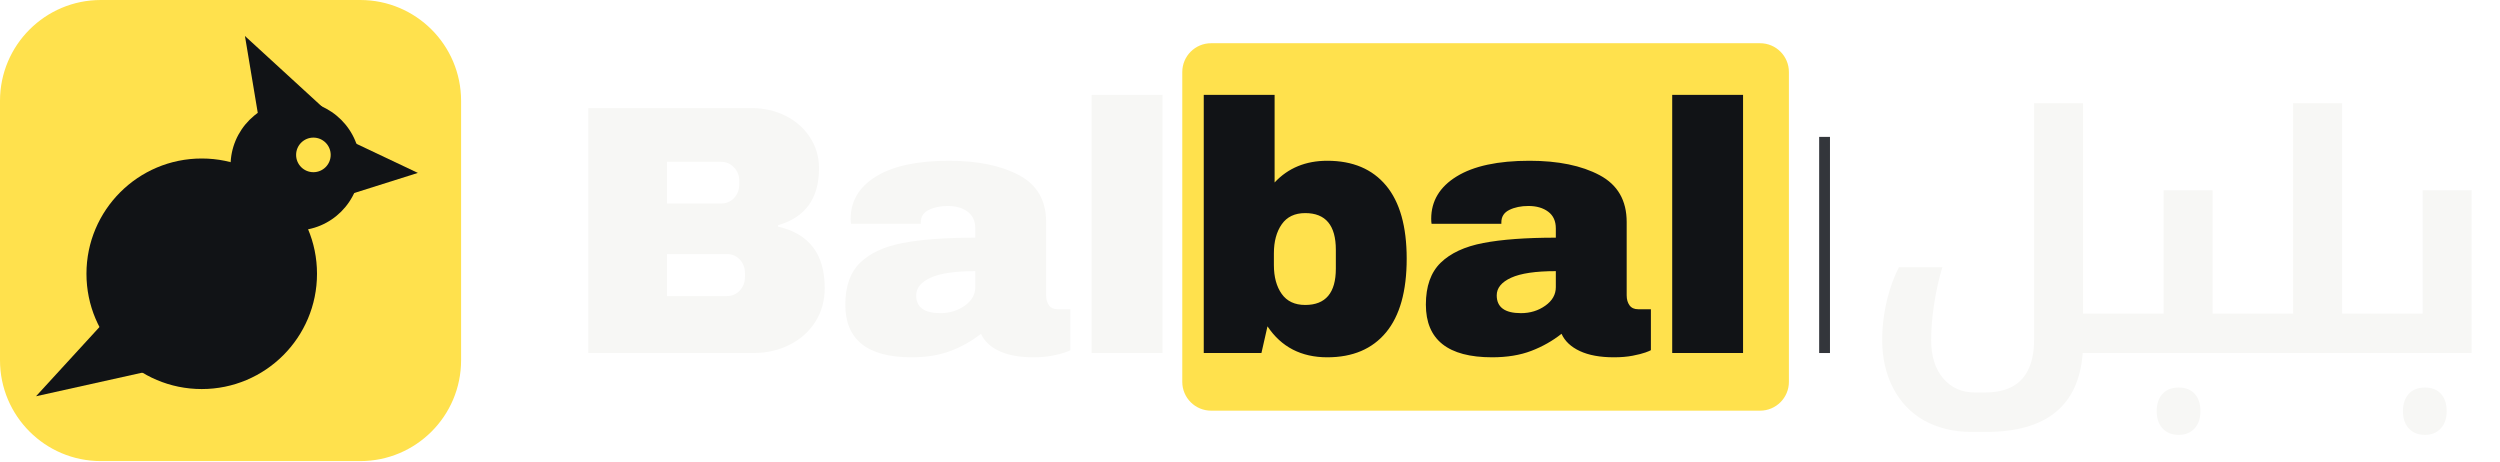
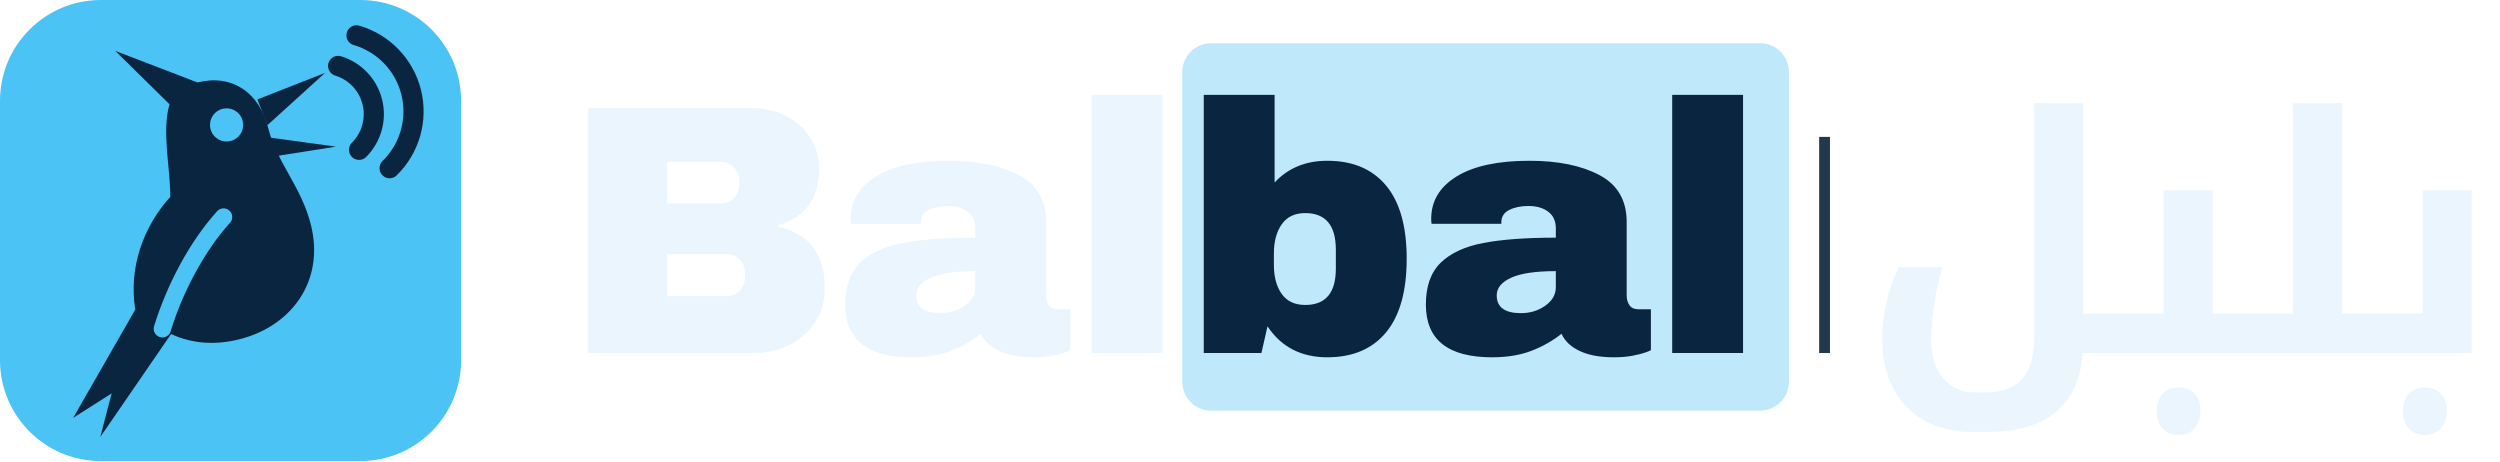
<svg xmlns="http://www.w3.org/2000/svg" viewBox="0 0 347 64" width="347" height="64" role="img" aria-label="Balbal بلبل">
-   <g transform="translate(0 0)">
-     <rect width="64" height="64" rx="14" fill="#FFE14D" />
-     <path d="M16 43 L5 55 L23 51 Z" fill="#111316" />
-     <path d="M36 17 L34 5 L46 16 Z" fill="#111316" />
-     <path d="M48.5 19.5 L58 24 L48.5 27 Z" fill="#111316" />
-     <circle cx="28" cy="38" r="16" fill="#111316" />
-     <circle cx="41" cy="23" r="9" fill="#111316" />
-     <circle cx="43.5" cy="21.5" r="2.4" fill="#FFE14D" />
+   <g>
+     <rect width="64" height="64" rx="14" fill="#4CC3F5" />
+     <path d="M23.524 14.471 16.01 7.068 27.406 11.441C32.258 10.232 36.015 12.902 37.225 17.753C38.434 22.605 41.828 25.881 43.158 31.218C45.094 38.98 40.482 45.283 33.204 47.098C29.808 47.944 26.656 47.7 23.746 46.364L13.914 60.667L15.495 54.605L10.157 57.997L18.776 42.965C17.81 37.023 19.996 31.325 23.637 27.325C23.639 23.202 22.43 18.35 23.524 14.471Z" fill="#0A2540" />
+     <path d="M35.724 13.799 45.112 10.119 37.128 17.365 35.724 13.799ZM37.563 19.112 46.634 20.354 37.707 21.756 37.563 19.112Z" fill="#0A2540" />
+     <path d="M31.032 30.119C27.392 34.118 24.235 40.058 22.534 45.636" fill="none" stroke="#4CC3F5" stroke-width="2.4" stroke-linecap="round" />
+     <circle cx="31.45" cy="17.34" r="2.3" fill="#4CC3F5" />
+     <path d="M46.932 9.15C49.281 9.868 51.082 11.766 51.677 14.15C52.271 16.534 51.572 19.056 49.835 20.793M49.481 4.907C53.236 6.003 56.126 9.01 57.072 12.805C58.018 16.6 56.878 20.612 54.077 23.342" fill="none" stroke="#0A2540" stroke-width="2.8" stroke-linecap="round" />
  </g>
-   <rect x="164.1" y="6.0" width="84.2" height="51.0" rx="4" fill="#FFE14D" />
-   <path d="M113.68 23.352Q113.68 29.628 107.997 31.259V31.456Q114.471 32.939 114.471 39.956Q114.471 42.625 113.161 44.676Q111.852 46.727 109.578 47.863Q107.305 49.0 104.587 49.0H81.657V15.0H104.291Q106.86 15.0 109.01 16.062Q111.16 17.125 112.42 19.052Q113.68 20.98 113.68 23.352ZM92.578 28.244H100.09Q101.177 28.244 101.894 27.478Q102.61 26.712 102.61 25.576V25.081Q102.61 23.994 101.869 23.228Q101.128 22.462 100.09 22.462H92.578ZM92.578 41.093H100.881Q101.968 41.093 102.685 40.327Q103.401 39.561 103.401 38.424V37.93Q103.401 36.794 102.685 36.028Q101.968 35.262 100.881 35.262H92.578ZM145.202 30.814V40.994Q145.202 41.834 145.598 42.378Q145.993 42.922 146.784 42.922H148.563V48.605Q148.415 48.703 147.797 48.926Q147.179 49.148 146.042 49.371Q144.906 49.593 143.423 49.593Q140.557 49.593 138.704 48.728Q136.851 47.863 136.159 46.331Q134.281 47.814 131.958 48.703Q129.635 49.593 126.522 49.593Q117.33 49.593 117.33 42.279Q117.33 38.474 119.381 36.472Q121.432 34.471 125.287 33.73Q129.141 32.988 135.368 32.988V31.703Q135.368 30.172 134.306 29.381Q133.243 28.59 131.563 28.59Q130.031 28.59 128.919 29.134Q127.807 29.677 127.807 30.863V31.061H118.121Q118.072 30.814 118.072 30.369Q118.072 26.663 121.605 24.488Q125.138 22.314 131.711 22.314Q137.691 22.314 141.447 24.315Q145.202 26.317 145.202 30.814ZM127.165 40.994Q127.165 43.465 130.525 43.465Q132.452 43.465 133.91 42.427Q135.368 41.39 135.368 39.858V37.634Q131.167 37.634 129.166 38.548Q127.165 39.462 127.165 40.994ZM151.521 49.0V13.172H161.355V49.0Z" fill="#F7F7F5" />
-   <path d="M184.229 22.314Q189.517 22.314 192.383 25.749Q195.249 29.183 195.249 35.904Q195.249 42.674 192.383 46.134Q189.517 49.593 184.229 49.593Q178.793 49.593 175.927 45.294L175.087 49.0H167.081V13.172H176.915V25.328Q179.732 22.314 184.229 22.314ZM176.816 35.163V36.794Q176.816 39.265 177.903 40.797Q178.991 42.328 181.165 42.328Q185.415 42.328 185.415 37.288V34.669Q185.415 29.578 181.165 29.578Q178.991 29.578 177.903 31.135Q176.816 32.692 176.816 35.163ZM225.783 30.814V40.994Q225.783 41.834 226.178 42.378Q226.574 42.922 227.365 42.922H229.144V48.605Q228.995 48.703 228.378 48.926Q227.76 49.148 226.623 49.371Q225.487 49.593 224.004 49.593Q221.138 49.593 219.285 48.728Q217.431 47.863 216.74 46.331Q214.862 47.814 212.539 48.703Q210.216 49.593 207.103 49.593Q197.911 49.593 197.911 42.279Q197.911 38.474 199.962 36.472Q202.013 34.471 205.867 33.73Q209.722 32.988 215.949 32.988V31.703Q215.949 30.172 214.886 29.381Q213.824 28.59 212.144 28.59Q210.612 28.59 209.5 29.134Q208.388 29.677 208.388 30.863V31.061H198.702Q198.652 30.814 198.652 30.369Q198.652 26.663 202.186 24.488Q205.719 22.314 212.292 22.314Q218.272 22.314 222.027 24.315Q225.783 26.317 225.783 30.814ZM207.745 40.994Q207.745 43.465 211.106 43.465Q213.033 43.465 214.491 42.427Q215.949 41.39 215.949 39.858V37.634Q211.748 37.634 209.747 38.548Q207.745 39.462 207.745 40.994ZM232.102 49.0V13.172H241.936V49.0Z" fill="#111316" />
-   <rect x="252.5" y="19.0" width="1.5" height="30.0" fill="#33363B" />
-   <path d="M289.082 49.0Q288.672 54.476 285.318 57.214Q281.964 59.952 275.667 59.952H273.659Q271.742 59.952 270.1 59.541Q268.457 59.13 267.042 58.354Q264.259 56.757 262.753 53.837Q261.247 50.917 261.247 47.175Q261.247 45.441 261.521 43.661Q261.795 41.881 262.319 40.193Q262.844 38.505 263.574 37.09H269.598Q268.868 39.509 268.457 42.201Q268.046 44.893 268.046 47.22Q268.046 50.551 269.712 52.514Q271.377 54.476 274.115 54.476H275.484Q277.857 54.476 279.363 53.632Q280.869 52.787 281.599 51.145Q282.329 49.502 282.329 47.22V14.32H289.128V43.524H295.06Q295.288 43.524 295.288 43.707V48.772Q295.288 49.0 295.06 49.0ZM302.407 60.362Q300.992 60.362 300.171 59.472Q299.349 58.583 299.349 57.077Q299.349 55.571 300.148 54.681Q300.947 53.791 302.407 53.791Q303.821 53.791 304.62 54.658Q305.418 55.525 305.418 57.077Q305.418 58.583 304.597 59.472Q303.776 60.362 302.407 60.362ZM294.604 49.0Q294.376 49.0 294.376 48.772V43.707Q294.376 43.524 294.604 43.524H300.308V26.412H307.107V43.524H313.039Q313.267 43.524 313.267 43.707V48.772Q313.267 49.0 313.039 49.0ZM312.583 49.0Q312.354 49.0 312.354 48.772V43.707Q312.354 43.524 312.583 43.524H318.287V14.32H325.086V43.524H331.018Q331.246 43.524 331.246 43.707V48.772Q331.246 49.0 331.018 49.0ZM336.585 60.362Q335.17 60.362 334.349 59.472Q333.528 58.583 333.528 57.077Q333.528 55.571 334.326 54.681Q335.125 53.791 336.585 53.791Q337.999 53.791 338.798 54.658Q339.597 55.525 339.597 57.077Q339.597 58.583 338.775 59.472Q337.954 60.362 336.585 60.362ZM330.561 49.0Q330.333 49.0 330.333 48.772V43.707Q330.333 43.524 330.561 43.524H336.265V26.412H343.065V49.0Z" fill="#F7F7F5" />
+   <rect x="164.1" y="6.0" width="84.2" height="51.0" rx="4" fill="#BFE8FB" />
+   <path d="M113.68 23.352Q113.68 29.628 107.997 31.259V31.456Q114.471 32.939 114.471 39.956Q114.471 42.625 113.161 44.676Q111.852 46.727 109.578 47.863Q107.305 49.0 104.587 49.0H81.657V15.0H104.291Q106.86 15.0 109.01 16.062Q111.16 17.125 112.42 19.052Q113.68 20.98 113.68 23.352ZM92.578 28.244H100.09Q101.177 28.244 101.894 27.478Q102.61 26.712 102.61 25.576V25.081Q102.61 23.994 101.869 23.228Q101.128 22.462 100.09 22.462H92.578ZM92.578 41.093H100.881Q101.968 41.093 102.685 40.327Q103.401 39.561 103.401 38.424V37.93Q103.401 36.794 102.685 36.028Q101.968 35.262 100.881 35.262H92.578ZM145.202 30.814V40.994Q145.202 41.834 145.598 42.378Q145.993 42.922 146.784 42.922H148.563V48.605Q148.415 48.703 147.797 48.926Q147.179 49.148 146.042 49.371Q144.906 49.593 143.423 49.593Q140.557 49.593 138.704 48.728Q136.851 47.863 136.159 46.331Q134.281 47.814 131.958 48.703Q129.635 49.593 126.522 49.593Q117.33 49.593 117.33 42.279Q117.33 38.474 119.381 36.472Q121.432 34.471 125.287 33.73Q129.141 32.988 135.368 32.988V31.703Q135.368 30.172 134.306 29.381Q133.243 28.59 131.563 28.59Q130.031 28.59 128.919 29.134Q127.807 29.677 127.807 30.863V31.061H118.121Q118.072 30.814 118.072 30.369Q118.072 26.663 121.605 24.488Q125.138 22.314 131.711 22.314Q137.691 22.314 141.447 24.315Q145.202 26.317 145.202 30.814ZM127.165 40.994Q127.165 43.465 130.525 43.465Q132.452 43.465 133.91 42.427Q135.368 41.39 135.368 39.858V37.634Q131.167 37.634 129.166 38.548Q127.165 39.462 127.165 40.994ZM151.521 49.0V13.172H161.355V49.0Z" fill="#EAF5FD" />
+   <path d="M184.229 22.314Q189.517 22.314 192.383 25.749Q195.249 29.183 195.249 35.904Q195.249 42.674 192.383 46.134Q189.517 49.593 184.229 49.593Q178.793 49.593 175.927 45.294L175.087 49.0H167.081V13.172H176.915V25.328Q179.732 22.314 184.229 22.314ZM176.816 35.163V36.794Q176.816 39.265 177.903 40.797Q178.991 42.328 181.165 42.328Q185.415 42.328 185.415 37.288V34.669Q185.415 29.578 181.165 29.578Q178.991 29.578 177.903 31.135Q176.816 32.692 176.816 35.163ZM225.783 30.814V40.994Q225.783 41.834 226.178 42.378Q226.574 42.922 227.365 42.922H229.144V48.605Q228.995 48.703 228.378 48.926Q227.76 49.148 226.623 49.371Q225.487 49.593 224.004 49.593Q221.138 49.593 219.285 48.728Q217.431 47.863 216.74 46.331Q214.862 47.814 212.539 48.703Q210.216 49.593 207.103 49.593Q197.911 49.593 197.911 42.279Q197.911 38.474 199.962 36.472Q202.013 34.471 205.867 33.73Q209.722 32.988 215.949 32.988V31.703Q215.949 30.172 214.886 29.381Q213.824 28.59 212.144 28.59Q210.612 28.59 209.5 29.134Q208.388 29.677 208.388 30.863V31.061H198.702Q198.652 30.814 198.652 30.369Q198.652 26.663 202.186 24.488Q205.719 22.314 212.292 22.314Q218.272 22.314 222.027 24.315Q225.783 26.317 225.783 30.814ZM207.745 40.994Q207.745 43.465 211.106 43.465Q213.033 43.465 214.491 42.427Q215.949 41.39 215.949 39.858V37.634Q211.748 37.634 209.747 38.548Q207.745 39.462 207.745 40.994ZM232.102 49.0V13.172H241.936V49.0Z" fill="#0A2540" />
+   <rect x="252.5" y="19.0" width="1.5" height="30.0" fill="#23384A" />
+   <path d="M289.082 49.0Q288.672 54.476 285.318 57.214Q281.964 59.952 275.667 59.952H273.659Q271.742 59.952 270.1 59.541Q268.457 59.13 267.042 58.354Q264.259 56.757 262.753 53.837Q261.247 50.917 261.247 47.175Q261.247 45.441 261.521 43.661Q261.795 41.881 262.319 40.193Q262.844 38.505 263.574 37.09H269.598Q268.868 39.509 268.457 42.201Q268.046 44.893 268.046 47.22Q268.046 50.551 269.712 52.514Q271.377 54.476 274.115 54.476H275.484Q277.857 54.476 279.363 53.632Q280.869 52.787 281.599 51.145Q282.329 49.502 282.329 47.22V14.32H289.128V43.524H295.06Q295.288 43.524 295.288 43.707V48.772Q295.288 49.0 295.06 49.0ZM302.407 60.362Q300.992 60.362 300.171 59.472Q299.349 58.583 299.349 57.077Q299.349 55.571 300.148 54.681Q300.947 53.791 302.407 53.791Q303.821 53.791 304.62 54.658Q305.418 55.525 305.418 57.077Q305.418 58.583 304.597 59.472Q303.776 60.362 302.407 60.362ZM294.604 49.0Q294.376 49.0 294.376 48.772V43.707Q294.376 43.524 294.604 43.524H300.308V26.412H307.107V43.524H313.039Q313.267 43.524 313.267 43.707V48.772Q313.267 49.0 313.039 49.0ZM312.583 49.0Q312.354 49.0 312.354 48.772V43.707Q312.354 43.524 312.583 43.524H318.287V14.32H325.086V43.524H331.018Q331.246 43.524 331.246 43.707V48.772Q331.246 49.0 331.018 49.0ZM336.585 60.362Q335.17 60.362 334.349 59.472Q333.528 58.583 333.528 57.077Q333.528 55.571 334.326 54.681Q335.125 53.791 336.585 53.791Q337.999 53.791 338.798 54.658Q339.597 55.525 339.597 57.077Q339.597 58.583 338.775 59.472Q337.954 60.362 336.585 60.362ZM330.561 49.0Q330.333 49.0 330.333 48.772V43.707Q330.333 43.524 330.561 43.524H336.265V26.412H343.065V49.0Z" fill="#EAF5FD" />
</svg>
